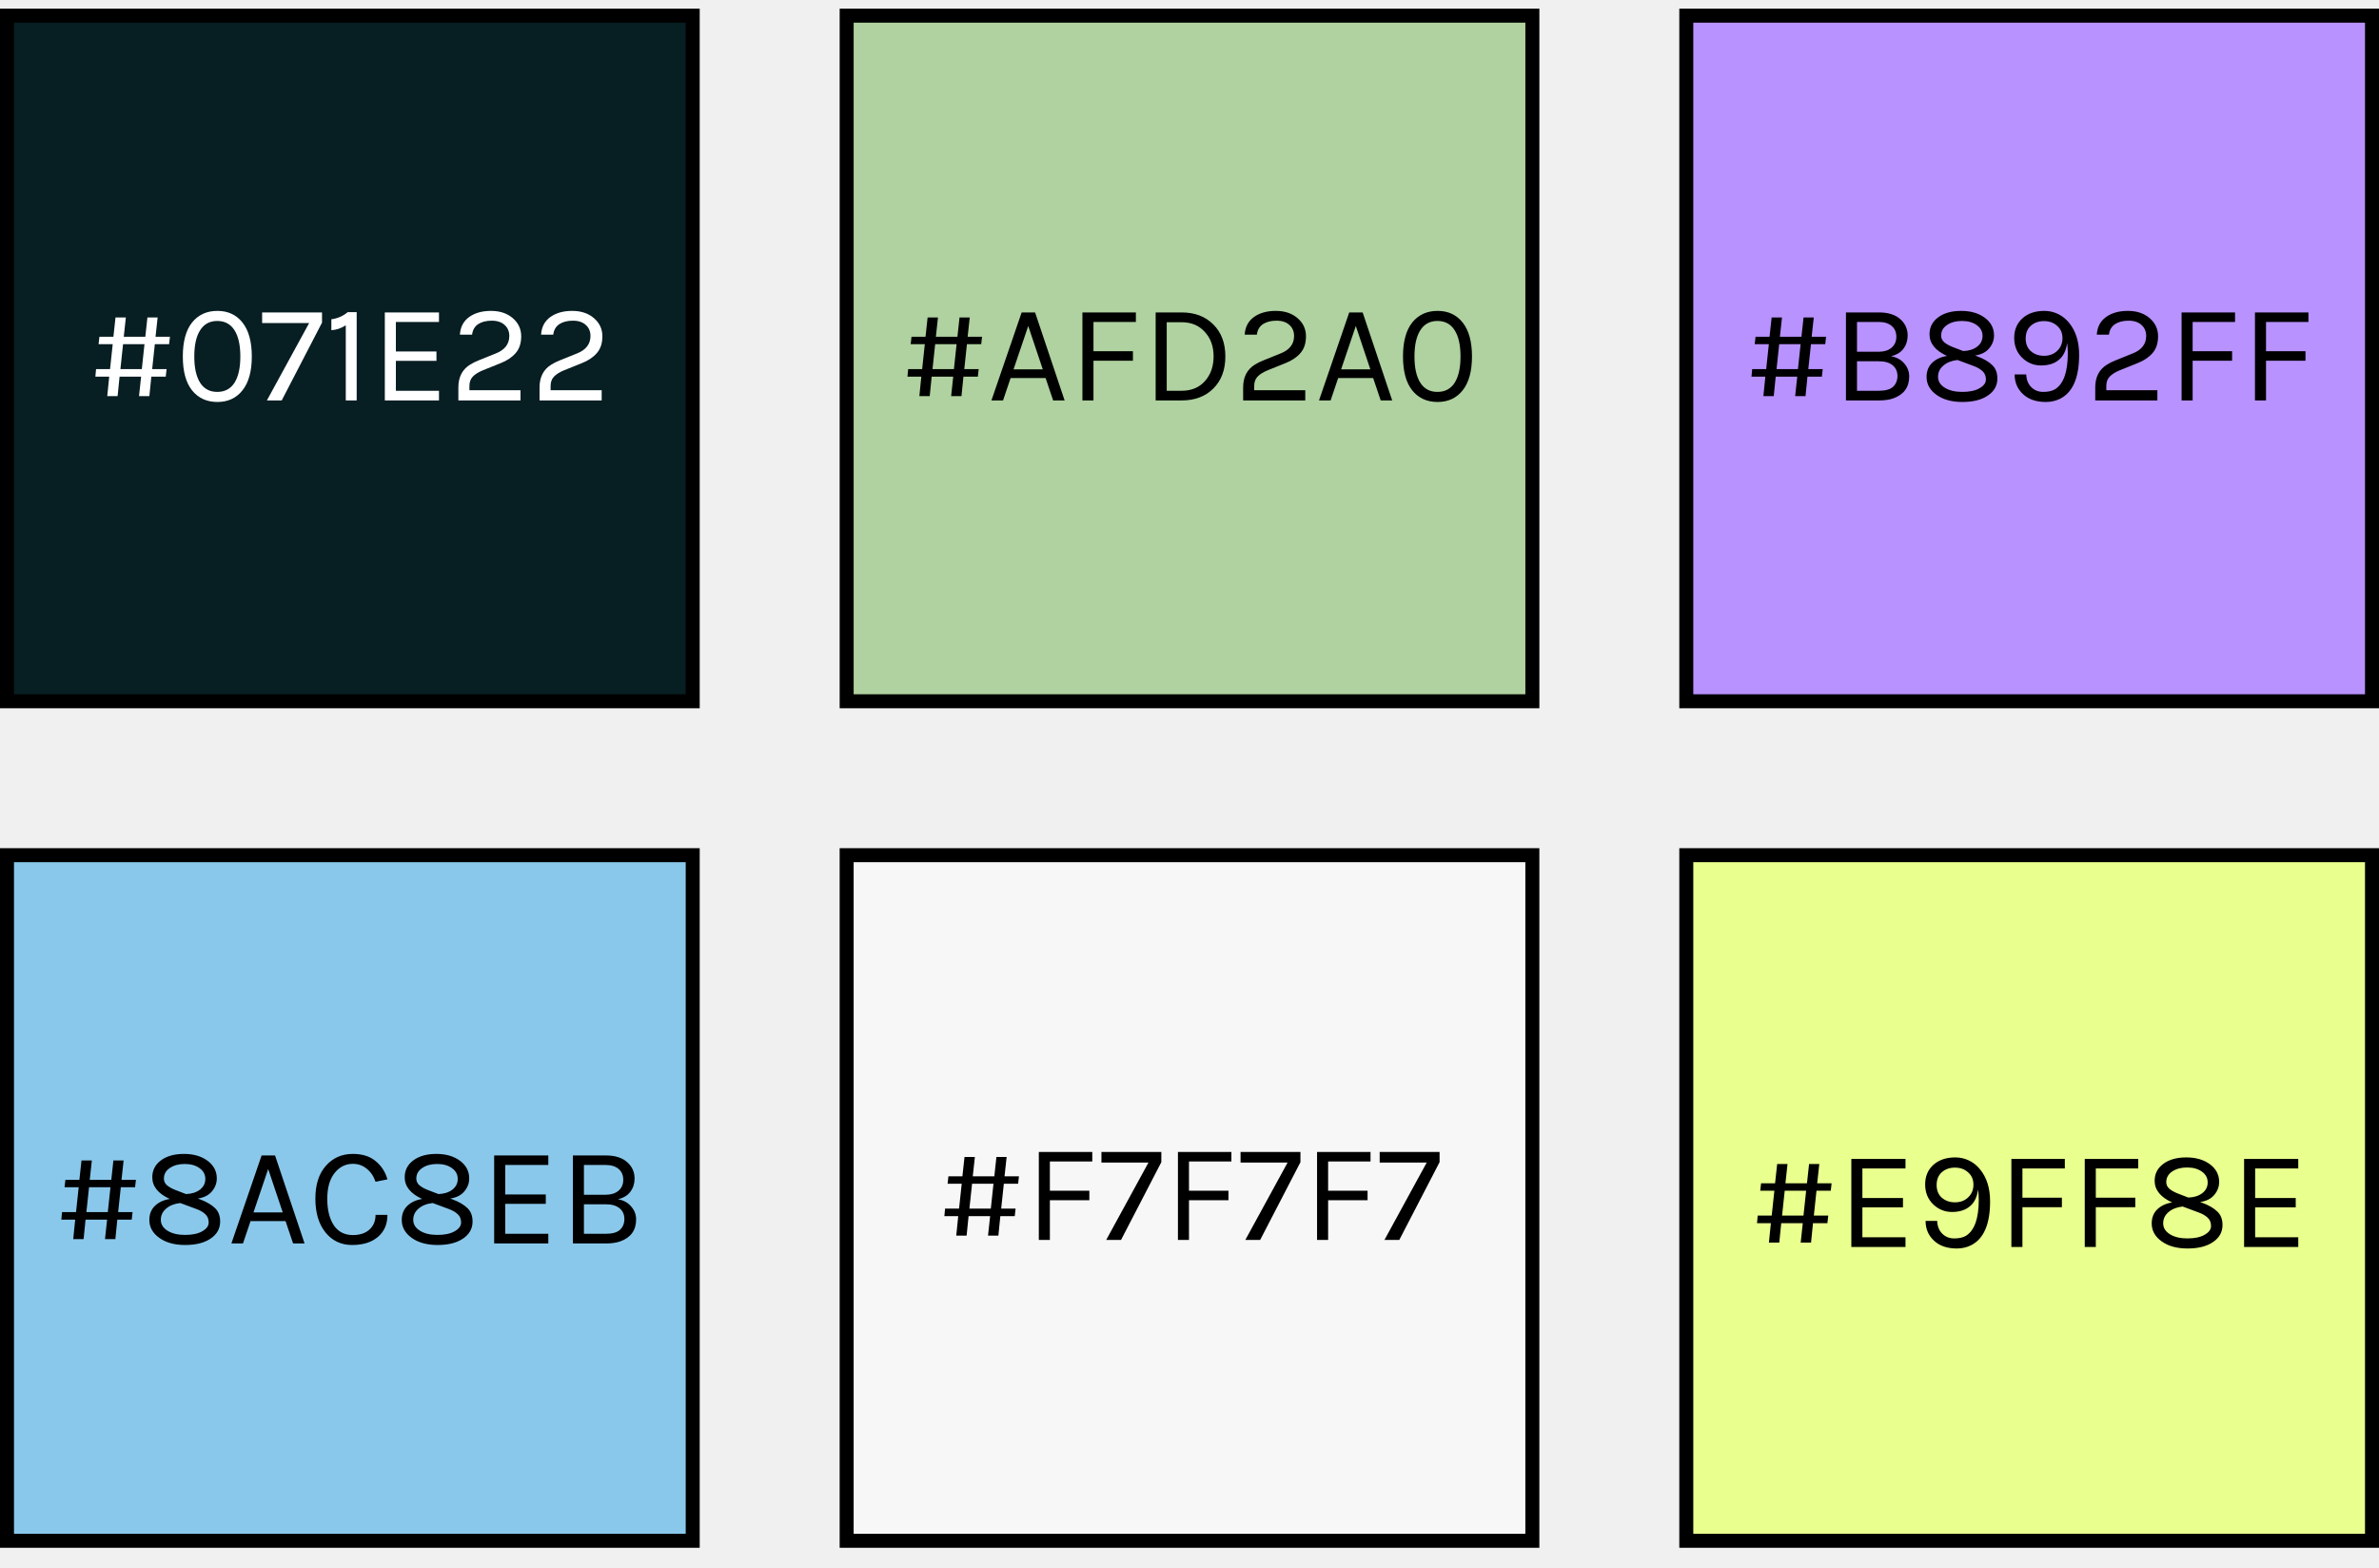
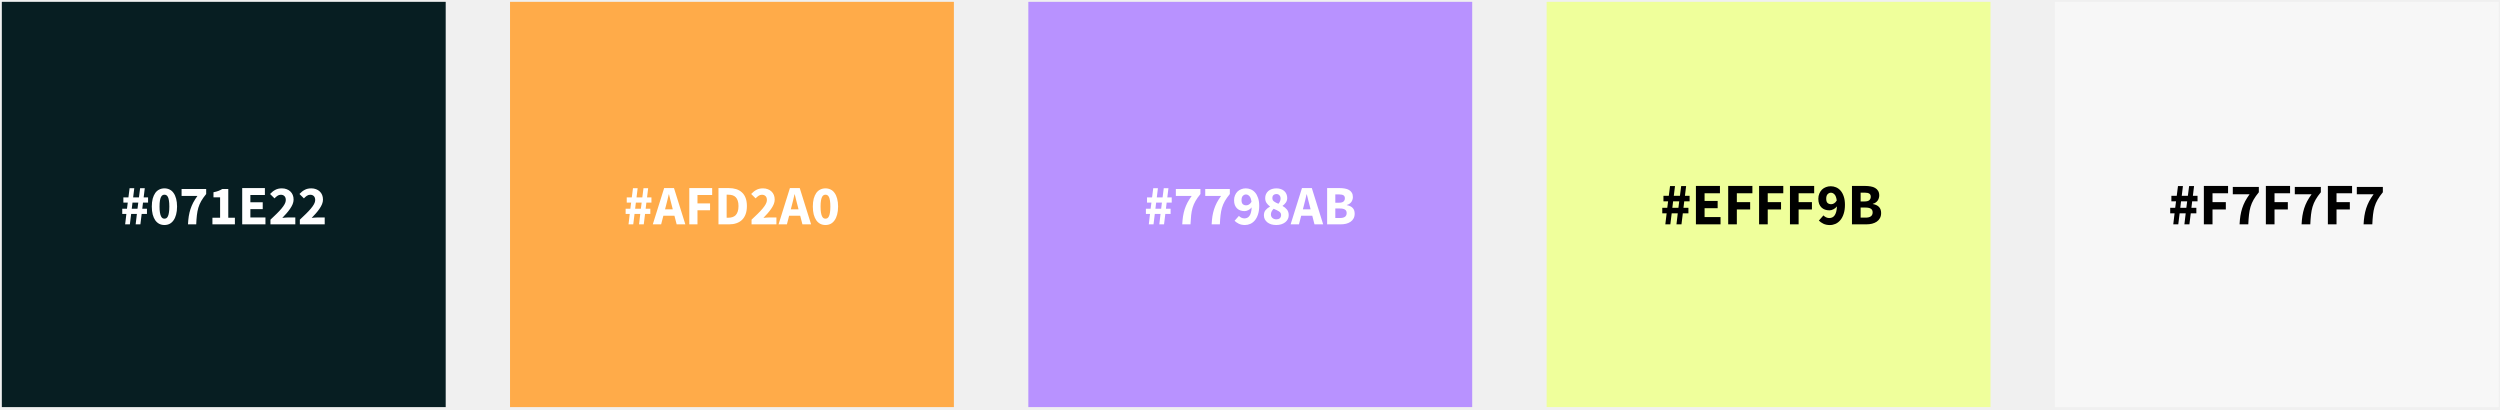
- <svg xmlns="http://www.w3.org/2000/svg" width="170" height="112" viewBox="0 0 170 112" fill="none">
-   <rect x="60.501" y="1.119" width="49" height="49" fill="#AFD2A0" stroke="black" />
-   <path d="M68.116 26.919H66.576L66.436 28.309H65.696L65.836 26.919H64.846L64.896 26.379H65.896L66.086 24.599H65.076L65.136 24.069H66.136L66.286 22.689H67.026L66.876 24.069H68.416L68.566 22.689H69.296L69.146 24.069H70.176L70.116 24.599H69.096L68.906 26.379H69.936L69.876 26.919H68.846L68.706 28.309H67.966L68.116 26.919ZM66.636 26.379H68.166L68.356 24.599H66.826L66.636 26.379ZM73.006 22.329H73.966L76.076 28.619H75.256L74.716 27.019H72.216L71.676 28.619H70.846L73.006 22.329ZM72.426 26.399H74.516L73.476 23.299L72.426 26.399ZM77.348 22.329H81.168V23.009H78.138V25.099H80.958V25.779H78.138V28.619H77.348V22.329ZM84.432 22.329C85.379 22.329 86.135 22.616 86.702 23.189C87.275 23.756 87.562 24.519 87.562 25.479C87.562 26.433 87.275 27.196 86.702 27.769C86.135 28.336 85.379 28.619 84.432 28.619H82.582V22.329H84.432ZM83.372 27.929H84.432C85.132 27.929 85.689 27.699 86.102 27.239C86.515 26.773 86.722 26.183 86.722 25.469C86.722 24.756 86.512 24.173 86.092 23.719C85.679 23.259 85.125 23.029 84.432 23.029H83.372V27.929ZM89.623 27.889H93.273V28.619H88.833V27.689C88.833 26.949 89.113 26.406 89.673 26.059C89.853 25.946 90.053 25.846 90.273 25.759L91.513 25.259C92.153 25.006 92.473 24.589 92.473 24.009C92.473 23.689 92.363 23.429 92.143 23.229C91.923 23.023 91.613 22.919 91.213 22.919C90.82 22.919 90.497 23.003 90.243 23.169C89.997 23.336 89.853 23.586 89.813 23.919H88.943C88.977 23.373 89.197 22.953 89.603 22.659C90.01 22.366 90.53 22.219 91.163 22.219C91.803 22.219 92.323 22.393 92.723 22.739C93.123 23.086 93.323 23.516 93.323 24.029C93.323 24.536 93.19 24.939 92.923 25.239C92.663 25.539 92.303 25.779 91.843 25.959L90.573 26.469C90.253 26.603 90.013 26.756 89.853 26.929C89.7 27.096 89.623 27.316 89.623 27.589V27.889ZM96.414 22.329H97.374L99.484 28.619H98.664L98.124 27.019H95.624L95.084 28.619H94.254L96.414 22.329ZM95.834 26.399H97.924L96.884 23.299L95.834 26.399ZM102.726 22.219C103.486 22.219 104.086 22.499 104.526 23.059C104.966 23.619 105.186 24.426 105.186 25.479C105.186 26.526 104.966 27.329 104.526 27.889C104.086 28.449 103.486 28.729 102.726 28.729C101.966 28.729 101.363 28.453 100.916 27.899C100.476 27.346 100.256 26.539 100.256 25.479C100.256 24.413 100.476 23.603 100.916 23.049C101.363 22.496 101.966 22.219 102.726 22.219ZM104.366 25.479C104.366 24.659 104.226 24.033 103.946 23.599C103.666 23.159 103.256 22.939 102.716 22.939C102.183 22.939 101.776 23.159 101.496 23.599C101.216 24.033 101.076 24.659 101.076 25.479C101.076 26.293 101.216 26.919 101.496 27.359C101.776 27.793 102.183 28.009 102.716 28.009C103.256 28.009 103.666 27.793 103.946 27.359C104.226 26.919 104.366 26.293 104.366 25.479Z" fill="black" />
-   <rect x="60.5" y="61.119" width="49" height="49" fill="#F7F7F7" stroke="black" />
-   <path d="M70.753 86.919H69.213L69.073 88.309H68.333L68.473 86.919H67.483L67.533 86.379H68.533L68.723 84.599H67.713L67.773 84.069H68.773L68.923 82.689H69.663L69.513 84.069H71.053L71.203 82.689H71.933L71.783 84.069H72.813L72.753 84.599H71.733L71.543 86.379H72.573L72.513 86.919H71.483L71.343 88.309H70.603L70.753 86.919ZM69.273 86.379H70.803L70.993 84.599H69.463L69.273 86.379ZM74.233 82.329H78.053V83.009H75.023V85.099H77.843V85.779H75.023V88.619H74.233V82.329ZM82.987 82.329V83.059L80.107 88.619H79.047L82.067 83.089H78.707V82.329H82.987ZM84.174 82.329H87.994V83.009H84.964V85.099H87.784V85.779H84.964V88.619H84.174V82.329ZM92.928 82.329V83.059L90.048 88.619H88.988L92.008 83.089H88.648V82.329H92.928ZM94.115 82.329H97.936V83.009H94.906V85.099H97.725V85.779H94.906V88.619H94.115V82.329ZM102.87 82.329V83.059L99.99 88.619H98.93L101.95 83.089H98.59V82.329H102.87Z" fill="black" />
-   <rect x="120.5" y="61.119" width="49" height="49" fill="#E9FF8E" stroke="black" />
-   <path d="M128.824 87.419H127.284L127.144 88.809H126.404L126.544 87.419H125.554L125.604 86.879H126.604L126.794 85.099H125.784L125.844 84.569H126.844L126.994 83.189H127.734L127.584 84.569H129.124L129.274 83.189H130.004L129.854 84.569H130.884L130.824 85.099H129.804L129.614 86.879H130.644L130.584 87.419H129.554L129.414 88.809H128.674L128.824 87.419ZM127.344 86.879H128.874L129.064 85.099H127.534L127.344 86.879ZM132.294 82.829H136.164V83.509H133.084V85.619H135.984V86.289H133.084V88.429H136.164V89.119H132.294V82.829ZM139.729 82.719C140.069 82.719 140.393 82.793 140.699 82.939C141.006 83.086 141.269 83.296 141.489 83.569C141.969 84.156 142.209 84.919 142.209 85.859C142.209 87.493 141.756 88.539 140.849 88.999C140.536 89.153 140.196 89.229 139.829 89.229C139.143 89.229 138.599 89.043 138.199 88.669C137.799 88.296 137.599 87.826 137.599 87.259H138.429C138.443 87.639 138.563 87.943 138.789 88.169C139.016 88.396 139.303 88.509 139.649 88.509C139.996 88.509 140.276 88.446 140.489 88.319C141.096 87.939 141.399 87.083 141.399 85.749C141.399 85.476 141.383 85.229 141.349 85.009C141.283 85.549 141.086 85.953 140.759 86.219C140.439 86.486 140.016 86.619 139.489 86.619C138.969 86.619 138.519 86.436 138.139 86.069C137.759 85.696 137.569 85.223 137.569 84.649C137.569 84.069 137.766 83.603 138.159 83.249C138.553 82.896 139.076 82.719 139.729 82.719ZM140.639 83.789C140.393 83.563 140.079 83.449 139.699 83.449C139.319 83.449 139.006 83.559 138.759 83.779C138.513 83.999 138.389 84.303 138.389 84.689C138.389 85.076 138.513 85.379 138.759 85.599C139.013 85.819 139.326 85.929 139.699 85.929C140.079 85.929 140.393 85.813 140.639 85.579C140.893 85.339 141.019 85.036 141.019 84.669C141.019 84.303 140.893 84.009 140.639 83.789ZM143.73 82.829H147.55V83.509H144.52V85.599H147.34V86.279H144.52V89.119H143.73V82.829ZM148.974 82.829H152.794V83.509H149.764V85.599H152.584V86.279H149.764V89.119H148.974V82.829ZM155.218 85.939C154.385 85.559 153.968 85.043 153.968 84.389C153.968 83.889 154.175 83.486 154.588 83.179C155.001 82.873 155.548 82.719 156.228 82.719C156.915 82.719 157.478 82.883 157.918 83.209C158.358 83.536 158.578 83.956 158.578 84.469C158.578 84.816 158.461 85.126 158.228 85.399C158.001 85.673 157.665 85.843 157.218 85.909L157.388 85.969C157.848 86.143 158.201 86.349 158.448 86.589C158.695 86.823 158.818 87.143 158.818 87.549C158.818 88.056 158.591 88.463 158.138 88.769C157.691 89.076 157.085 89.229 156.318 89.229C155.558 89.229 154.941 89.059 154.468 88.719C153.995 88.379 153.758 87.953 153.758 87.439C153.758 87.026 153.891 86.689 154.158 86.429C154.431 86.169 154.785 86.006 155.218 85.939ZM155.968 86.229C155.548 86.276 155.211 86.409 154.958 86.629C154.705 86.843 154.578 87.109 154.578 87.429C154.578 87.749 154.738 88.009 155.058 88.209C155.378 88.409 155.795 88.509 156.308 88.509C156.828 88.509 157.238 88.423 157.538 88.249C157.845 88.076 157.998 87.866 157.998 87.619C157.998 87.373 157.918 87.176 157.758 87.029C157.598 86.876 157.378 86.749 157.098 86.649L155.968 86.229ZM154.798 84.489C154.798 84.669 154.871 84.826 155.018 84.959C155.165 85.086 155.375 85.203 155.648 85.309L156.378 85.589C156.778 85.576 157.108 85.473 157.368 85.279C157.628 85.079 157.758 84.823 157.758 84.509C157.758 84.189 157.621 83.933 157.348 83.739C157.075 83.539 156.721 83.439 156.288 83.439C155.855 83.439 155.498 83.536 155.218 83.729C154.938 83.916 154.798 84.169 154.798 84.489ZM160.36 82.829H164.23V83.509H161.15V85.619H164.05V86.289H161.15V88.429H164.23V89.119H160.36V82.829Z" fill="black" />
-   <rect x="120.5" y="1.119" width="49" height="49" fill="#B892FF" stroke="black" />
-   <path d="M128.429 26.919H126.889L126.749 28.309H126.009L126.149 26.919H125.159L125.209 26.379H126.209L126.399 24.599H125.389L125.449 24.069H126.449L126.599 22.689H127.339L127.189 24.069H128.729L128.879 22.689H129.609L129.459 24.069H130.489L130.429 24.599H129.409L129.219 26.379H130.249L130.189 26.919H129.159L129.019 28.309H128.279L128.429 26.919ZM126.949 26.379H128.479L128.669 24.599H127.139L126.949 26.379ZM131.909 22.329H134.259C134.919 22.329 135.426 22.486 135.779 22.799C136.139 23.113 136.319 23.506 136.319 23.979C136.319 24.339 136.219 24.653 136.019 24.919C135.826 25.186 135.529 25.366 135.129 25.459C135.522 25.526 135.836 25.696 136.069 25.969C136.309 26.243 136.429 26.553 136.429 26.899C136.429 27.673 136.052 28.196 135.299 28.469C135.019 28.569 134.676 28.619 134.269 28.619H131.909V22.329ZM134.249 27.929C134.729 27.929 135.072 27.833 135.279 27.639C135.486 27.446 135.589 27.189 135.589 26.869C135.589 26.549 135.476 26.296 135.249 26.109C135.022 25.916 134.689 25.819 134.249 25.819H132.699V27.929H134.249ZM132.699 25.139H134.239C134.626 25.139 134.932 25.046 135.159 24.859C135.392 24.666 135.509 24.403 135.509 24.069C135.509 23.736 135.396 23.476 135.169 23.289C134.949 23.103 134.639 23.009 134.239 23.009H132.699V25.139ZM139.13 25.439C138.296 25.059 137.88 24.543 137.88 23.889C137.88 23.389 138.086 22.986 138.5 22.679C138.913 22.373 139.46 22.219 140.14 22.219C140.826 22.219 141.39 22.383 141.83 22.709C142.27 23.036 142.49 23.456 142.49 23.969C142.49 24.316 142.373 24.626 142.14 24.899C141.913 25.173 141.576 25.343 141.13 25.409L141.3 25.469C141.76 25.643 142.113 25.849 142.36 26.089C142.606 26.323 142.73 26.643 142.73 27.049C142.73 27.556 142.503 27.963 142.05 28.269C141.603 28.576 140.996 28.729 140.23 28.729C139.47 28.729 138.853 28.559 138.38 28.219C137.906 27.879 137.67 27.453 137.67 26.939C137.67 26.526 137.803 26.189 138.07 25.929C138.343 25.669 138.696 25.506 139.13 25.439ZM139.88 25.729C139.46 25.776 139.123 25.909 138.87 26.129C138.616 26.343 138.49 26.609 138.49 26.929C138.49 27.249 138.65 27.509 138.97 27.709C139.29 27.909 139.706 28.009 140.22 28.009C140.74 28.009 141.15 27.923 141.45 27.749C141.756 27.576 141.91 27.366 141.91 27.119C141.91 26.873 141.83 26.676 141.67 26.529C141.51 26.376 141.29 26.249 141.01 26.149L139.88 25.729ZM138.71 23.989C138.71 24.169 138.783 24.326 138.93 24.459C139.076 24.586 139.286 24.703 139.56 24.809L140.29 25.089C140.69 25.076 141.02 24.973 141.28 24.779C141.54 24.579 141.67 24.323 141.67 24.009C141.67 23.689 141.533 23.433 141.26 23.239C140.986 23.039 140.633 22.939 140.2 22.939C139.766 22.939 139.41 23.036 139.13 23.229C138.85 23.416 138.71 23.669 138.71 23.989ZM146.092 22.219C146.432 22.219 146.755 22.293 147.062 22.439C147.369 22.586 147.632 22.796 147.852 23.069C148.332 23.656 148.572 24.419 148.572 25.359C148.572 26.993 148.119 28.039 147.212 28.499C146.899 28.653 146.559 28.729 146.192 28.729C145.505 28.729 144.962 28.543 144.562 28.169C144.162 27.796 143.962 27.326 143.962 26.759H144.792C144.805 27.139 144.925 27.443 145.152 27.669C145.379 27.896 145.665 28.009 146.012 28.009C146.359 28.009 146.639 27.946 146.852 27.819C147.459 27.439 147.762 26.583 147.762 25.249C147.762 24.976 147.745 24.729 147.712 24.509C147.645 25.049 147.449 25.453 147.122 25.719C146.802 25.986 146.379 26.119 145.852 26.119C145.332 26.119 144.882 25.936 144.502 25.569C144.122 25.196 143.932 24.723 143.932 24.149C143.932 23.569 144.129 23.103 144.522 22.749C144.915 22.396 145.439 22.219 146.092 22.219ZM147.002 23.289C146.755 23.063 146.442 22.949 146.062 22.949C145.682 22.949 145.369 23.059 145.122 23.279C144.875 23.499 144.752 23.803 144.752 24.189C144.752 24.576 144.875 24.879 145.122 25.099C145.375 25.319 145.689 25.429 146.062 25.429C146.442 25.429 146.755 25.313 147.002 25.079C147.255 24.839 147.382 24.536 147.382 24.169C147.382 23.803 147.255 23.509 147.002 23.289ZM150.513 27.889H154.163V28.619H149.723V27.689C149.723 26.949 150.003 26.406 150.563 26.059C150.743 25.946 150.943 25.846 151.163 25.759L152.403 25.259C153.043 25.006 153.363 24.589 153.363 24.009C153.363 23.689 153.253 23.429 153.033 23.229C152.813 23.023 152.503 22.919 152.103 22.919C151.709 22.919 151.386 23.003 151.133 23.169C150.886 23.336 150.743 23.586 150.703 23.919H149.833C149.866 23.373 150.086 22.953 150.493 22.659C150.899 22.366 151.419 22.219 152.053 22.219C152.693 22.219 153.213 22.393 153.613 22.739C154.013 23.086 154.213 23.516 154.213 24.029C154.213 24.536 154.079 24.939 153.813 25.239C153.553 25.539 153.193 25.779 152.733 25.959L151.463 26.469C151.143 26.603 150.903 26.756 150.743 26.929C150.589 27.096 150.513 27.316 150.513 27.589V27.889ZM155.893 22.329H159.713V23.009H156.683V25.099H159.503V25.779H156.683V28.619H155.893V22.329ZM161.137 22.329H164.957V23.009H161.927V25.099H164.747V25.779H161.927V28.619H161.137V22.329Z" fill="black" />
-   <rect x="0.5" y="61.119" width="49" height="49" fill="#8AC8EB" stroke="black" />
-   <path d="M7.653 87.169H6.113L5.973 88.559H5.233L5.373 87.169H4.383L4.433 86.629H5.433L5.623 84.849H4.613L4.673 84.319H5.673L5.823 82.939H6.563L6.413 84.319H7.953L8.103 82.939H8.833L8.683 84.319H9.713L9.653 84.849H8.633L8.443 86.629H9.473L9.413 87.169H8.383L8.243 88.559H7.503L7.653 87.169ZM6.173 86.629H7.703L7.893 84.849H6.363L6.173 86.629ZM12.132 85.689C11.299 85.309 10.882 84.793 10.882 84.139C10.882 83.639 11.089 83.236 11.502 82.929C11.915 82.623 12.462 82.469 13.142 82.469C13.829 82.469 14.392 82.633 14.832 82.959C15.272 83.286 15.492 83.706 15.492 84.219C15.492 84.566 15.375 84.876 15.142 85.149C14.915 85.423 14.579 85.593 14.132 85.659L14.302 85.719C14.762 85.893 15.115 86.099 15.362 86.339C15.609 86.573 15.732 86.893 15.732 87.299C15.732 87.806 15.505 88.213 15.052 88.519C14.605 88.826 13.999 88.979 13.232 88.979C12.472 88.979 11.855 88.809 11.382 88.469C10.909 88.129 10.672 87.703 10.672 87.189C10.672 86.776 10.805 86.439 11.072 86.179C11.345 85.919 11.699 85.756 12.132 85.689ZM12.882 85.979C12.462 86.026 12.125 86.159 11.872 86.379C11.619 86.593 11.492 86.859 11.492 87.179C11.492 87.499 11.652 87.759 11.972 87.959C12.292 88.159 12.709 88.259 13.222 88.259C13.742 88.259 14.152 88.173 14.452 87.999C14.759 87.826 14.912 87.616 14.912 87.369C14.912 87.123 14.832 86.926 14.672 86.779C14.512 86.626 14.292 86.499 14.012 86.399L12.882 85.979ZM11.712 84.239C11.712 84.419 11.785 84.576 11.932 84.709C12.079 84.836 12.289 84.953 12.562 85.059L13.292 85.339C13.692 85.326 14.022 85.223 14.282 85.029C14.542 84.829 14.672 84.573 14.672 84.259C14.672 83.939 14.535 83.683 14.262 83.489C13.989 83.289 13.635 83.189 13.202 83.189C12.769 83.189 12.412 83.286 12.132 83.479C11.852 83.666 11.712 83.919 11.712 84.239ZM18.694 82.579H19.654L21.764 88.869H20.944L20.404 87.269H17.904L17.364 88.869H16.534L18.694 82.579ZM18.114 86.649H20.204L19.164 83.549L18.114 86.649ZM25.216 82.469C25.89 82.469 26.43 82.639 26.836 82.979C27.25 83.313 27.533 83.749 27.686 84.289L26.836 84.459C26.703 84.066 26.493 83.756 26.206 83.529C25.926 83.296 25.596 83.179 25.216 83.179C24.69 83.179 24.253 83.399 23.906 83.839C23.56 84.279 23.386 84.893 23.386 85.679C23.386 86.459 23.54 87.086 23.846 87.559C24.16 88.033 24.616 88.269 25.216 88.269C25.716 88.269 26.11 88.139 26.396 87.879C26.69 87.613 26.836 87.263 26.836 86.829H27.686C27.686 87.489 27.46 88.013 27.006 88.399C26.56 88.786 25.943 88.979 25.156 88.979C24.376 88.979 23.743 88.679 23.256 88.079C22.776 87.479 22.536 86.676 22.536 85.669C22.536 84.663 22.786 83.879 23.286 83.319C23.786 82.753 24.43 82.469 25.216 82.469ZM30.169 85.689C29.336 85.309 28.919 84.793 28.919 84.139C28.919 83.639 29.126 83.236 29.539 82.929C29.953 82.623 30.499 82.469 31.179 82.469C31.866 82.469 32.429 82.633 32.869 82.959C33.309 83.286 33.529 83.706 33.529 84.219C33.529 84.566 33.413 84.876 33.179 85.149C32.953 85.423 32.616 85.593 32.169 85.659L32.339 85.719C32.799 85.893 33.153 86.099 33.399 86.339C33.646 86.573 33.769 86.893 33.769 87.299C33.769 87.806 33.542 88.213 33.089 88.519C32.642 88.826 32.036 88.979 31.269 88.979C30.509 88.979 29.892 88.809 29.419 88.469C28.946 88.129 28.709 87.703 28.709 87.189C28.709 86.776 28.843 86.439 29.109 86.179C29.383 85.919 29.736 85.756 30.169 85.689ZM30.919 85.979C30.499 86.026 30.163 86.159 29.909 86.379C29.656 86.593 29.529 86.859 29.529 87.179C29.529 87.499 29.689 87.759 30.009 87.959C30.329 88.159 30.746 88.259 31.259 88.259C31.779 88.259 32.189 88.173 32.489 87.999C32.796 87.826 32.949 87.616 32.949 87.369C32.949 87.123 32.869 86.926 32.709 86.779C32.549 86.626 32.329 86.499 32.049 86.399L30.919 85.979ZM29.749 84.239C29.749 84.419 29.823 84.576 29.969 84.709C30.116 84.836 30.326 84.953 30.599 85.059L31.329 85.339C31.729 85.326 32.059 85.223 32.319 85.029C32.579 84.829 32.709 84.573 32.709 84.259C32.709 83.939 32.572 83.683 32.299 83.489C32.026 83.289 31.672 83.189 31.239 83.189C30.806 83.189 30.449 83.286 30.169 83.479C29.889 83.666 29.749 83.919 29.749 84.239ZM35.312 82.579H39.181V83.259H36.102V85.369H39.002V86.039H36.102V88.179H39.181V88.869H35.312V82.579ZM40.937 82.579H43.287C43.947 82.579 44.453 82.736 44.807 83.049C45.167 83.363 45.347 83.756 45.347 84.229C45.347 84.589 45.247 84.903 45.047 85.169C44.853 85.436 44.557 85.616 44.157 85.709C44.55 85.776 44.863 85.946 45.097 86.219C45.337 86.493 45.457 86.803 45.457 87.149C45.457 87.923 45.08 88.446 44.327 88.719C44.047 88.819 43.703 88.869 43.297 88.869H40.937V82.579ZM43.277 88.179C43.757 88.179 44.1 88.083 44.307 87.889C44.513 87.696 44.617 87.439 44.617 87.119C44.617 86.799 44.503 86.546 44.277 86.359C44.05 86.166 43.717 86.069 43.277 86.069H41.727V88.179H43.277ZM41.727 85.389H43.267C43.653 85.389 43.96 85.296 44.187 85.109C44.42 84.916 44.537 84.653 44.537 84.319C44.537 83.986 44.423 83.726 44.197 83.539C43.977 83.353 43.667 83.259 43.267 83.259H41.727V85.389Z" fill="black" />
-   <rect x="0.5" y="1.119" width="49" height="49" fill="#071E22" stroke="black" />
-   <path d="M10.084 26.919H8.544L8.404 28.309H7.664L7.804 26.919H6.814L6.864 26.379H7.864L8.054 24.599H7.044L7.104 24.069H8.104L8.254 22.689H8.994L8.844 24.069H10.384L10.534 22.689H11.264L11.114 24.069H12.144L12.084 24.599H11.064L10.874 26.379H11.904L11.844 26.919H10.814L10.674 28.309H9.934L10.084 26.919ZM8.604 26.379H10.134L10.324 24.599H8.794L8.604 26.379ZM15.534 22.219C16.294 22.219 16.894 22.499 17.334 23.059C17.774 23.619 17.994 24.426 17.994 25.479C17.994 26.526 17.774 27.329 17.334 27.889C16.894 28.449 16.294 28.729 15.534 28.729C14.774 28.729 14.17 28.453 13.724 27.899C13.284 27.346 13.064 26.539 13.064 25.479C13.064 24.413 13.284 23.603 13.724 23.049C14.17 22.496 14.774 22.219 15.534 22.219ZM17.174 25.479C17.174 24.659 17.034 24.033 16.754 23.599C16.474 23.159 16.064 22.939 15.524 22.939C14.99 22.939 14.584 23.159 14.304 23.599C14.024 24.033 13.884 24.659 13.884 25.479C13.884 26.293 14.024 26.919 14.304 27.359C14.584 27.793 14.99 28.009 15.524 28.009C16.064 28.009 16.474 27.793 16.754 27.359C17.034 26.919 17.174 26.293 17.174 25.479ZM23.011 22.329V23.059L20.131 28.619H19.071L22.091 23.089H18.731V22.329H23.011ZM23.678 22.819C24.125 22.759 24.515 22.589 24.849 22.309H25.488V28.619H24.709V23.249C24.375 23.463 24.032 23.579 23.678 23.599V22.819ZM27.499 22.329H31.369V23.009H28.289V25.119H31.189V25.789H28.289V27.929H31.369V28.619H27.499V22.329ZM33.544 27.889H37.194V28.619H32.754V27.689C32.754 26.949 33.034 26.406 33.594 26.059C33.774 25.946 33.974 25.846 34.194 25.759L35.434 25.259C36.074 25.006 36.394 24.589 36.394 24.009C36.394 23.689 36.284 23.429 36.064 23.229C35.844 23.023 35.534 22.919 35.134 22.919C34.741 22.919 34.418 23.003 34.164 23.169C33.918 23.336 33.774 23.586 33.734 23.919H32.864C32.898 23.373 33.118 22.953 33.524 22.659C33.931 22.366 34.451 22.219 35.084 22.219C35.724 22.219 36.244 22.393 36.644 22.739C37.044 23.086 37.244 23.516 37.244 24.029C37.244 24.536 37.111 24.939 36.844 25.239C36.584 25.539 36.224 25.779 35.764 25.959L34.494 26.469C34.174 26.603 33.934 26.756 33.774 26.929C33.621 27.096 33.544 27.316 33.544 27.589V27.889ZM39.345 27.889H42.995V28.619H38.555V27.689C38.555 26.949 38.835 26.406 39.395 26.059C39.575 25.946 39.775 25.846 39.995 25.759L41.235 25.259C41.875 25.006 42.195 24.589 42.195 24.009C42.195 23.689 42.085 23.429 41.865 23.229C41.645 23.023 41.335 22.919 40.935 22.919C40.542 22.919 40.218 23.003 39.965 23.169C39.718 23.336 39.575 23.586 39.535 23.919H38.665C38.698 23.373 38.918 22.953 39.325 22.659C39.732 22.366 40.252 22.219 40.885 22.219C41.525 22.219 42.045 22.393 42.445 22.739C42.845 23.086 43.045 23.516 43.045 24.029C43.045 24.536 42.912 24.939 42.645 25.239C42.385 25.539 42.025 25.779 41.565 25.959L40.295 26.469C39.975 26.603 39.735 26.756 39.575 26.929C39.422 27.096 39.345 27.316 39.345 27.589V27.889Z" fill="white" />
+ <svg xmlns="http://www.w3.org/2000/svg" width="764" height="125" viewBox="0 0 764 125" fill="none">
+   <rect x="155.863" y="0.561" width="135.644" height="123.849" fill="#FFAB49" />
+   <path d="M192.451 65.382H191.193V63.784H192.638L192.876 61.914H191.533V60.316H193.08L193.437 57.511H194.865L194.525 60.316H196.293L196.65 57.511H198.078L197.738 60.316H199.081V61.914H197.534L197.313 63.784H198.741V65.382H197.126L196.735 68.561H195.29L195.664 65.382H193.913L193.522 68.561H192.077L192.451 65.382ZM195.851 63.784L196.089 61.914H194.321L194.1 63.784H195.851ZM205.597 63.971L205.342 62.951C205.184 62.396 205.031 61.806 204.883 61.183C204.736 60.56 204.589 59.959 204.441 59.381H204.373C204.237 59.97 204.096 60.577 203.948 61.2C203.812 61.812 203.665 62.396 203.506 62.951L203.234 63.971H205.597ZM206.107 65.926H202.724L202.044 68.561H199.494L202.962 57.477H205.971L209.439 68.561H206.787L206.107 65.926ZM210.65 57.477H217.637V59.585H213.149V62.152H216.991V64.26H213.149V68.561H210.65V57.477ZM219.565 57.477H222.693C223.543 57.477 224.308 57.585 224.988 57.8C225.668 58.015 226.252 58.35 226.739 58.803C227.227 59.245 227.601 59.812 227.861 60.503C228.122 61.194 228.252 62.016 228.252 62.968C228.252 63.92 228.122 64.747 227.861 65.45C227.601 66.153 227.232 66.736 226.756 67.201C226.28 67.654 225.708 67.994 225.039 68.221C224.382 68.448 223.645 68.561 222.829 68.561H219.565V57.477ZM222.54 66.538C223.016 66.538 223.447 66.476 223.832 66.351C224.218 66.226 224.546 66.028 224.818 65.756C225.09 65.473 225.3 65.104 225.447 64.651C225.606 64.198 225.685 63.637 225.685 62.968C225.685 62.311 225.606 61.761 225.447 61.319C225.3 60.866 225.09 60.509 224.818 60.248C224.546 59.976 224.218 59.783 223.832 59.67C223.447 59.557 223.016 59.5 222.54 59.5H222.064V66.538H222.54ZM229.676 67.133C230.368 66.487 230.997 65.886 231.563 65.331C232.141 64.764 232.634 64.237 233.042 63.75C233.462 63.251 233.785 62.792 234.011 62.373C234.249 61.942 234.368 61.534 234.368 61.149C234.368 60.616 234.232 60.214 233.96 59.942C233.688 59.659 233.314 59.517 232.838 59.517C232.442 59.517 232.09 59.63 231.784 59.857C231.478 60.072 231.189 60.327 230.917 60.622L229.557 59.279C230.09 58.712 230.634 58.287 231.189 58.004C231.745 57.709 232.408 57.562 233.178 57.562C233.711 57.562 234.193 57.647 234.623 57.817C235.065 57.976 235.445 58.208 235.762 58.514C236.08 58.809 236.323 59.166 236.493 59.585C236.663 60.004 236.748 60.475 236.748 60.996C236.748 61.449 236.652 61.914 236.459 62.39C236.267 62.855 236.006 63.325 235.677 63.801C235.36 64.266 234.992 64.736 234.572 65.212C234.164 65.677 233.739 66.136 233.297 66.589C233.569 66.555 233.87 66.527 234.198 66.504C234.538 66.47 234.839 66.453 235.099 66.453H237.275V68.561H229.676V67.133ZM244.03 63.971L243.775 62.951C243.616 62.396 243.463 61.806 243.316 61.183C243.169 60.56 243.021 59.959 242.874 59.381H242.806C242.67 59.97 242.528 60.577 242.381 61.2C242.245 61.812 242.098 62.396 241.939 62.951L241.667 63.971H244.03ZM244.54 65.926H241.157L240.477 68.561H237.927L241.395 57.477H244.404L247.872 68.561H245.22L244.54 65.926ZM252.262 68.765C251.684 68.765 251.157 68.646 250.681 68.408C250.205 68.159 249.797 67.796 249.457 67.32C249.128 66.844 248.868 66.255 248.675 65.552C248.494 64.849 248.403 64.039 248.403 63.121C248.403 62.203 248.494 61.398 248.675 60.707C248.868 60.016 249.128 59.438 249.457 58.973C249.797 58.497 250.205 58.146 250.681 57.919C251.157 57.681 251.684 57.562 252.262 57.562C252.84 57.562 253.367 57.681 253.843 57.919C254.319 58.146 254.721 58.497 255.05 58.973C255.39 59.438 255.651 60.016 255.832 60.707C256.025 61.398 256.121 62.203 256.121 63.121C256.121 64.039 256.025 64.849 255.832 65.552C255.651 66.255 255.39 66.844 255.05 67.32C254.721 67.796 254.319 68.159 253.843 68.408C253.367 68.646 252.84 68.765 252.262 68.765ZM252.262 66.827C252.477 66.827 252.676 66.776 252.857 66.674C253.038 66.561 253.197 66.362 253.333 66.079C253.469 65.796 253.571 65.416 253.639 64.94C253.718 64.464 253.758 63.858 253.758 63.121C253.758 62.384 253.718 61.784 253.639 61.319C253.571 60.843 253.469 60.475 253.333 60.214C253.197 59.942 253.038 59.755 252.857 59.653C252.676 59.551 252.477 59.5 252.262 59.5C252.058 59.5 251.865 59.551 251.684 59.653C251.503 59.755 251.344 59.942 251.208 60.214C251.072 60.475 250.964 60.843 250.885 61.319C250.806 61.784 250.766 62.384 250.766 63.121C250.766 63.858 250.806 64.464 250.885 64.94C250.964 65.416 251.072 65.796 251.208 66.079C251.344 66.362 251.503 66.561 251.684 66.674C251.865 66.776 252.058 66.827 252.262 66.827Z" fill="white" />
+   <rect x="627.96" y="0.561" width="135.644" height="123.849" fill="#F7F7F7" />
+   <path d="M664.547 65.195H663.215V63.503H664.745L664.997 61.523H663.575V59.831H665.213L665.591 56.861H667.103L666.743 59.831H668.615L668.993 56.861H670.505L670.145 59.831H671.567V61.523H669.929L669.695 63.503H671.207V65.195H669.497L669.083 68.561H667.553L667.949 65.195H666.095L665.681 68.561H664.151L664.547 65.195ZM668.147 63.503L668.399 61.523H666.527L666.293 63.503H668.147ZM673.499 56.825H680.897V59.057H676.145V61.775H680.213V64.007H676.145V68.561H673.499V56.825ZM684.414 68.561C684.462 67.613 684.546 66.743 684.666 65.951C684.798 65.147 684.978 64.385 685.206 63.665C685.446 62.933 685.746 62.219 686.106 61.523C686.478 60.827 686.934 60.107 687.474 59.363H682.344V57.131H690.3V58.751C689.64 59.555 689.106 60.311 688.698 61.019C688.302 61.715 687.99 62.441 687.762 63.197C687.546 63.941 687.39 64.745 687.294 65.609C687.198 66.461 687.126 67.445 687.078 68.561H684.414ZM692.448 56.825H699.846V59.057H695.094V61.775H699.162V64.007H695.094V68.561H692.448V56.825ZM703.364 68.561C703.412 67.613 703.496 66.743 703.616 65.951C703.748 65.147 703.928 64.385 704.156 63.665C704.396 62.933 704.696 62.219 705.056 61.523C705.428 60.827 705.884 60.107 706.424 59.363H701.294V57.131H709.25V58.751C708.59 59.555 708.056 60.311 707.648 61.019C707.252 61.715 706.94 62.441 706.712 63.197C706.496 63.941 706.34 64.745 706.244 65.609C706.148 66.461 706.076 67.445 706.028 68.561H703.364ZM711.397 56.825H718.795V59.057H714.043V61.775H718.111V64.007H714.043V68.561H711.397V56.825ZM722.313 68.561C722.361 67.613 722.445 66.743 722.565 65.951C722.697 65.147 722.877 64.385 723.105 63.665C723.345 62.933 723.645 62.219 724.005 61.523C724.377 60.827 724.833 60.107 725.373 59.363H720.243V57.131H728.199V58.751C727.539 59.555 727.005 60.311 726.597 61.019C726.201 61.715 725.889 62.441 725.661 63.197C725.445 63.941 725.289 64.745 725.193 65.609C725.097 66.461 725.025 67.445 724.977 68.561H722.313Z" fill="black" />
+   <rect x="314.26" y="0.561" width="135.644" height="123.849" fill="#B892FF" />
+   <path d="M351.446 65.382H350.188V63.784H351.633L351.871 61.914H350.528V60.316H352.075L352.432 57.511H353.86L353.52 60.316H355.288L355.645 57.511H357.073L356.733 60.316H358.076V61.914H356.529L356.308 63.784H357.736V65.382H356.121L355.73 68.561H354.285L354.659 65.382H352.908L352.517 68.561H351.072L351.446 65.382ZM354.846 63.784L355.084 61.914H353.316L353.095 63.784H354.846ZM361.294 68.561C361.34 67.666 361.419 66.844 361.532 66.096C361.657 65.337 361.827 64.617 362.042 63.937C362.269 63.246 362.552 62.571 362.892 61.914C363.244 61.257 363.674 60.577 364.184 59.874H359.339V57.766H366.853V59.296C366.23 60.055 365.726 60.769 365.34 61.438C364.966 62.095 364.672 62.781 364.456 63.495C364.252 64.198 364.105 64.957 364.014 65.773C363.924 66.578 363.856 67.507 363.81 68.561H361.294ZM370.276 68.561C370.321 67.666 370.4 66.844 370.514 66.096C370.638 65.337 370.808 64.617 371.024 63.937C371.25 63.246 371.534 62.571 371.874 61.914C372.225 61.257 372.656 60.577 373.166 59.874H368.321V57.766H375.835V59.296C375.211 60.055 374.707 60.769 374.322 61.438C373.948 62.095 373.653 62.781 373.438 63.495C373.234 64.198 373.086 64.957 372.996 65.773C372.905 66.578 372.837 67.507 372.792 68.561H370.276ZM380.838 62.747C381.11 62.747 381.388 62.668 381.671 62.509C381.955 62.35 382.215 62.073 382.453 61.676C382.34 60.826 382.125 60.242 381.807 59.925C381.501 59.596 381.156 59.432 380.77 59.432C380.408 59.432 380.09 59.574 379.818 59.857C379.546 60.129 379.41 60.571 379.41 61.183C379.41 61.761 379.546 62.169 379.818 62.407C380.09 62.634 380.43 62.747 380.838 62.747ZM378.611 65.977C378.793 66.181 379.036 66.362 379.342 66.521C379.648 66.668 379.96 66.742 380.277 66.742C380.583 66.742 380.867 66.685 381.127 66.572C381.388 66.459 381.615 66.272 381.807 66.011C382.011 65.739 382.17 65.393 382.283 64.974C382.408 64.543 382.482 64.011 382.504 63.376C382.368 63.557 382.21 63.722 382.028 63.869C381.847 64.005 381.66 64.124 381.467 64.226C381.275 64.317 381.082 64.39 380.889 64.447C380.697 64.492 380.515 64.515 380.345 64.515C379.881 64.515 379.45 64.447 379.053 64.311C378.668 64.175 378.334 63.971 378.05 63.699C377.767 63.427 377.54 63.081 377.37 62.662C377.212 62.243 377.132 61.75 377.132 61.183C377.132 60.628 377.229 60.129 377.421 59.687C377.614 59.234 377.869 58.848 378.186 58.531C378.515 58.214 378.895 57.976 379.325 57.817C379.767 57.647 380.232 57.562 380.719 57.562C381.241 57.562 381.745 57.664 382.232 57.868C382.731 58.072 383.167 58.389 383.541 58.82C383.927 59.251 384.233 59.806 384.459 60.486C384.697 61.155 384.816 61.965 384.816 62.917C384.816 63.926 384.692 64.798 384.442 65.535C384.204 66.272 383.881 66.878 383.473 67.354C383.077 67.83 382.612 68.187 382.079 68.425C381.558 68.652 381.014 68.765 380.447 68.765C379.733 68.765 379.11 68.635 378.577 68.374C378.056 68.113 377.625 67.813 377.285 67.473L378.611 65.977ZM388.392 65.518C388.392 65.994 388.556 66.368 388.885 66.64C389.213 66.901 389.604 67.031 390.058 67.031C390.477 67.031 390.823 66.923 391.095 66.708C391.367 66.481 391.503 66.141 391.503 65.688C391.503 65.45 391.446 65.246 391.333 65.076C391.231 64.906 391.078 64.753 390.874 64.617C390.67 64.47 390.426 64.334 390.143 64.209C389.871 64.084 389.565 63.948 389.225 63.801C388.987 64.028 388.788 64.288 388.63 64.583C388.471 64.878 388.392 65.189 388.392 65.518ZM390.687 62.271C391.129 61.761 391.35 61.234 391.35 60.69C391.35 60.271 391.231 59.936 390.993 59.687C390.766 59.426 390.449 59.296 390.041 59.296C389.712 59.296 389.429 59.398 389.191 59.602C388.953 59.806 388.834 60.118 388.834 60.537C388.834 60.979 389.004 61.325 389.344 61.574C389.684 61.823 390.131 62.056 390.687 62.271ZM386.25 65.807C386.25 65.15 386.425 64.611 386.777 64.192C387.139 63.773 387.576 63.427 388.086 63.155V63.087C387.666 62.77 387.321 62.413 387.049 62.016C386.777 61.608 386.641 61.115 386.641 60.537C386.641 60.084 386.726 59.676 386.896 59.313C387.066 58.939 387.304 58.622 387.61 58.361C387.916 58.1 388.278 57.902 388.698 57.766C389.128 57.63 389.593 57.562 390.092 57.562C390.579 57.562 391.027 57.636 391.435 57.783C391.843 57.919 392.188 58.117 392.472 58.378C392.755 58.627 392.976 58.939 393.135 59.313C393.293 59.676 393.373 60.078 393.373 60.52C393.373 61.041 393.231 61.506 392.948 61.914C392.664 62.311 392.336 62.634 391.962 62.883V62.951C392.483 63.234 392.925 63.597 393.288 64.039C393.65 64.481 393.832 65.059 393.832 65.773C393.832 66.204 393.741 66.6 393.56 66.963C393.378 67.326 393.118 67.643 392.778 67.915C392.449 68.176 392.047 68.385 391.571 68.544C391.106 68.691 390.585 68.765 390.007 68.765C389.463 68.765 388.958 68.697 388.494 68.561C388.04 68.414 387.644 68.21 387.304 67.949C386.975 67.688 386.714 67.377 386.522 67.014C386.34 66.651 386.25 66.249 386.25 65.807ZM400.518 63.971L400.263 62.951C400.104 62.396 399.951 61.806 399.804 61.183C399.657 60.56 399.509 59.959 399.362 59.381H399.294C399.158 59.97 399.016 60.577 398.869 61.2C398.733 61.812 398.586 62.396 398.427 62.951L398.155 63.971H400.518ZM401.028 65.926H397.645L396.965 68.561H394.415L397.883 57.477H400.892L404.36 68.561H401.708L401.028 65.926ZM405.571 57.477H409.362C409.94 57.477 410.473 57.522 410.96 57.613C411.459 57.692 411.89 57.84 412.252 58.055C412.626 58.27 412.915 58.554 413.119 58.905C413.335 59.256 413.442 59.698 413.442 60.231C413.442 60.48 413.403 60.73 413.323 60.979C413.255 61.228 413.148 61.461 413 61.676C412.853 61.891 412.66 62.084 412.422 62.254C412.184 62.424 411.907 62.549 411.589 62.628V62.696C412.383 62.843 412.978 63.127 413.374 63.546C413.782 63.965 413.986 64.549 413.986 65.297C413.986 65.864 413.873 66.351 413.646 66.759C413.431 67.167 413.125 67.507 412.728 67.779C412.343 68.04 411.89 68.238 411.368 68.374C410.847 68.499 410.286 68.561 409.685 68.561H405.571V57.477ZM409.243 61.948C409.855 61.948 410.297 61.829 410.569 61.591C410.853 61.342 410.994 61.007 410.994 60.588C410.994 60.169 410.853 59.868 410.569 59.687C410.286 59.506 409.85 59.415 409.26 59.415H408.07V61.948H409.243ZM409.481 66.623C410.853 66.623 411.538 66.119 411.538 65.11C411.538 64.623 411.368 64.271 411.028 64.056C410.688 63.829 410.173 63.716 409.481 63.716H408.07V66.623H409.481Z" fill="white" />
+   <rect x="472.657" y="0.561" width="135.644" height="123.849" fill="#EFFF9B" />
+   <path d="M509.321 65.195H507.989V63.503H509.519L509.771 61.523H508.349V59.831H509.987L510.365 56.861H511.877L511.517 59.831H513.389L513.767 56.861H515.279L514.919 59.831H516.341V61.523H514.703L514.469 63.503H515.981V65.195H514.271L513.857 68.561H512.327L512.723 65.195H510.869L510.455 68.561H508.925L509.321 65.195ZM512.921 63.503L513.173 61.523H511.301L511.067 63.503H512.921ZM518.273 56.825H525.617V59.057H520.919V61.415H524.915V63.629H520.919V66.329H525.797V68.561H518.273V56.825ZM528.134 56.825H535.532V59.057H530.78V61.775H534.848V64.007H530.78V68.561H528.134V56.825ZM537.574 56.825H544.972V59.057H540.22V61.775H544.288V64.007H540.22V68.561H537.574V56.825ZM547.013 56.825H554.411V59.057H549.659V61.775H553.727V64.007H549.659V68.561H547.013V56.825ZM559.603 62.405C559.891 62.405 560.185 62.321 560.485 62.153C560.785 61.985 561.061 61.691 561.313 61.271C561.193 60.371 560.965 59.753 560.629 59.417C560.305 59.069 559.939 58.895 559.531 58.895C559.147 58.895 558.811 59.045 558.523 59.345C558.235 59.633 558.091 60.101 558.091 60.749C558.091 61.361 558.235 61.793 558.523 62.045C558.811 62.285 559.171 62.405 559.603 62.405ZM557.245 65.825C557.437 66.041 557.695 66.233 558.019 66.401C558.343 66.557 558.673 66.635 559.009 66.635C559.333 66.635 559.633 66.575 559.909 66.455C560.185 66.335 560.425 66.137 560.629 65.861C560.845 65.573 561.013 65.207 561.133 64.763C561.265 64.307 561.343 63.743 561.367 63.071C561.223 63.263 561.055 63.437 560.863 63.593C560.671 63.737 560.473 63.863 560.269 63.971C560.065 64.067 559.861 64.145 559.657 64.205C559.453 64.253 559.261 64.277 559.081 64.277C558.589 64.277 558.133 64.205 557.713 64.061C557.305 63.917 556.951 63.701 556.651 63.413C556.351 63.125 556.111 62.759 555.931 62.315C555.763 61.871 555.679 61.349 555.679 60.749C555.679 60.161 555.781 59.633 555.985 59.165C556.189 58.685 556.459 58.277 556.795 57.941C557.143 57.605 557.545 57.353 558.001 57.185C558.469 57.005 558.961 56.915 559.477 56.915C560.029 56.915 560.563 57.023 561.079 57.239C561.607 57.455 562.069 57.791 562.465 58.247C562.873 58.703 563.197 59.291 563.437 60.011C563.689 60.719 563.815 61.577 563.815 62.585C563.815 63.653 563.683 64.577 563.419 65.357C563.167 66.137 562.825 66.779 562.393 67.283C561.973 67.787 561.481 68.165 560.917 68.417C560.365 68.657 559.789 68.777 559.189 68.777C558.433 68.777 557.773 68.639 557.209 68.363C556.657 68.087 556.201 67.769 555.841 67.409L557.245 65.825ZM565.962 56.825H569.976C570.588 56.825 571.152 56.873 571.668 56.969C572.196 57.053 572.652 57.209 573.036 57.437C573.432 57.665 573.738 57.965 573.954 58.337C574.182 58.709 574.296 59.177 574.296 59.741C574.296 60.005 574.254 60.269 574.17 60.533C574.098 60.797 573.984 61.043 573.828 61.271C573.672 61.499 573.468 61.703 573.216 61.883C572.964 62.063 572.67 62.195 572.334 62.279V62.351C573.174 62.507 573.804 62.807 574.224 63.251C574.656 63.695 574.872 64.313 574.872 65.105C574.872 65.705 574.752 66.221 574.512 66.653C574.284 67.085 573.96 67.445 573.54 67.733C573.132 68.009 572.652 68.219 572.1 68.363C571.548 68.495 570.954 68.561 570.318 68.561H565.962V56.825ZM569.85 61.559C570.498 61.559 570.966 61.433 571.254 61.181C571.554 60.917 571.704 60.563 571.704 60.119C571.704 59.675 571.554 59.357 571.254 59.165C570.954 58.973 570.492 58.877 569.868 58.877H568.608V61.559H569.85ZM570.102 66.509C571.554 66.509 572.28 65.975 572.28 64.907C572.28 64.391 572.1 64.019 571.74 63.791C571.38 63.551 570.834 63.431 570.102 63.431H568.608V66.509H570.102Z" fill="black" />
+   <rect x="0.561" y="0.561" width="135.644" height="123.849" fill="#071E22" />
+   <path d="M38.618 65.382H37.36V63.784H38.805L39.043 61.914H37.7V60.316H39.247L39.604 57.511H41.032L40.692 60.316H42.46L42.817 57.511H44.245L43.905 60.316H45.248V61.914H43.701L43.48 63.784H44.908V65.382H43.293L42.902 68.561H41.457L41.831 65.382H40.08L39.689 68.561H38.244L38.618 65.382ZM42.018 63.784L42.256 61.914H40.488L40.267 63.784H42.018ZM50.251 68.765C49.673 68.765 49.146 68.646 48.67 68.408C48.194 68.159 47.786 67.796 47.446 67.32C47.117 66.844 46.857 66.255 46.664 65.552C46.483 64.849 46.392 64.039 46.392 63.121C46.392 62.203 46.483 61.398 46.664 60.707C46.857 60.016 47.117 59.438 47.446 58.973C47.786 58.497 48.194 58.146 48.67 57.919C49.146 57.681 49.673 57.562 50.251 57.562C50.829 57.562 51.356 57.681 51.832 57.919C52.308 58.146 52.71 58.497 53.039 58.973C53.379 59.438 53.64 60.016 53.821 60.707C54.014 61.398 54.11 62.203 54.11 63.121C54.11 64.039 54.014 64.849 53.821 65.552C53.64 66.255 53.379 66.844 53.039 67.32C52.71 67.796 52.308 68.159 51.832 68.408C51.356 68.646 50.829 68.765 50.251 68.765ZM50.251 66.827C50.466 66.827 50.665 66.776 50.846 66.674C51.027 66.561 51.186 66.362 51.322 66.079C51.458 65.796 51.56 65.416 51.628 64.94C51.707 64.464 51.747 63.858 51.747 63.121C51.747 62.384 51.707 61.784 51.628 61.319C51.56 60.843 51.458 60.475 51.322 60.214C51.186 59.942 51.027 59.755 50.846 59.653C50.665 59.551 50.466 59.5 50.251 59.5C50.047 59.5 49.854 59.551 49.673 59.653C49.492 59.755 49.333 59.942 49.197 60.214C49.061 60.475 48.953 60.843 48.874 61.319C48.795 61.784 48.755 62.384 48.755 63.121C48.755 63.858 48.795 64.464 48.874 64.94C48.953 65.416 49.061 65.796 49.197 66.079C49.333 66.362 49.492 66.561 49.673 66.674C49.854 66.776 50.047 66.827 50.251 66.827ZM57.447 68.561C57.493 67.666 57.572 66.844 57.685 66.096C57.81 65.337 57.98 64.617 58.196 63.937C58.422 63.246 58.706 62.571 59.045 61.914C59.397 61.257 59.828 60.577 60.337 59.874H55.492V57.766H63.007V59.296C62.383 60.055 61.879 60.769 61.493 61.438C61.12 62.095 60.825 62.781 60.609 63.495C60.406 64.198 60.258 64.957 60.167 65.773C60.077 66.578 60.009 67.507 59.964 68.561H57.447ZM64.916 66.538H67.262V60.299H65.239V58.752C65.828 58.639 66.327 58.503 66.735 58.344C67.143 58.185 67.54 57.993 67.925 57.766H69.761V66.538H71.784V68.561H64.916V66.538ZM74.016 57.477H80.952V59.585H76.515V61.812H80.289V63.903H76.515V66.453H81.122V68.561H74.016V57.477ZM82.65 67.133C83.341 66.487 83.97 65.886 84.537 65.331C85.115 64.764 85.608 64.237 86.016 63.75C86.435 63.251 86.758 62.792 86.985 62.373C87.223 61.942 87.342 61.534 87.342 61.149C87.342 60.616 87.206 60.214 86.934 59.942C86.662 59.659 86.288 59.517 85.812 59.517C85.415 59.517 85.064 59.63 84.758 59.857C84.452 60.072 84.163 60.327 83.891 60.622L82.531 59.279C83.064 58.712 83.608 58.287 84.163 58.004C84.718 57.709 85.381 57.562 86.152 57.562C86.684 57.562 87.166 57.647 87.597 57.817C88.039 57.976 88.418 58.208 88.736 58.514C89.053 58.809 89.297 59.166 89.467 59.585C89.637 60.004 89.722 60.475 89.722 60.996C89.722 61.449 89.626 61.914 89.433 62.39C89.24 62.855 88.98 63.325 88.651 63.801C88.334 64.266 87.965 64.736 87.546 65.212C87.138 65.677 86.713 66.136 86.271 66.589C86.543 66.555 86.843 66.527 87.172 66.504C87.512 66.47 87.812 66.453 88.073 66.453H90.249V68.561H82.65V67.133ZM91.631 67.133C92.323 66.487 92.952 65.886 93.518 65.331C94.096 64.764 94.589 64.237 94.997 63.75C95.417 63.251 95.74 62.792 95.966 62.373C96.204 61.942 96.323 61.534 96.323 61.149C96.323 60.616 96.187 60.214 95.915 59.942C95.643 59.659 95.269 59.517 94.793 59.517C94.397 59.517 94.045 59.63 93.739 59.857C93.433 60.072 93.144 60.327 92.872 60.622L91.512 59.279C92.045 58.712 92.589 58.287 93.144 58.004C93.7 57.709 94.363 57.562 95.133 57.562C95.666 57.562 96.148 57.647 96.578 57.817C97.02 57.976 97.4 58.208 97.717 58.514C98.035 58.809 98.278 59.166 98.448 59.585C98.618 60.004 98.703 60.475 98.703 60.996C98.703 61.449 98.607 61.914 98.414 62.39C98.222 62.855 97.961 63.325 97.632 63.801C97.315 64.266 96.947 64.736 96.527 65.212C96.119 65.677 95.694 66.136 95.252 66.589C95.524 66.555 95.825 66.527 96.153 66.504C96.493 66.47 96.794 66.453 97.054 66.453H99.23V68.561H91.631V67.133Z" fill="white" />
</svg>
